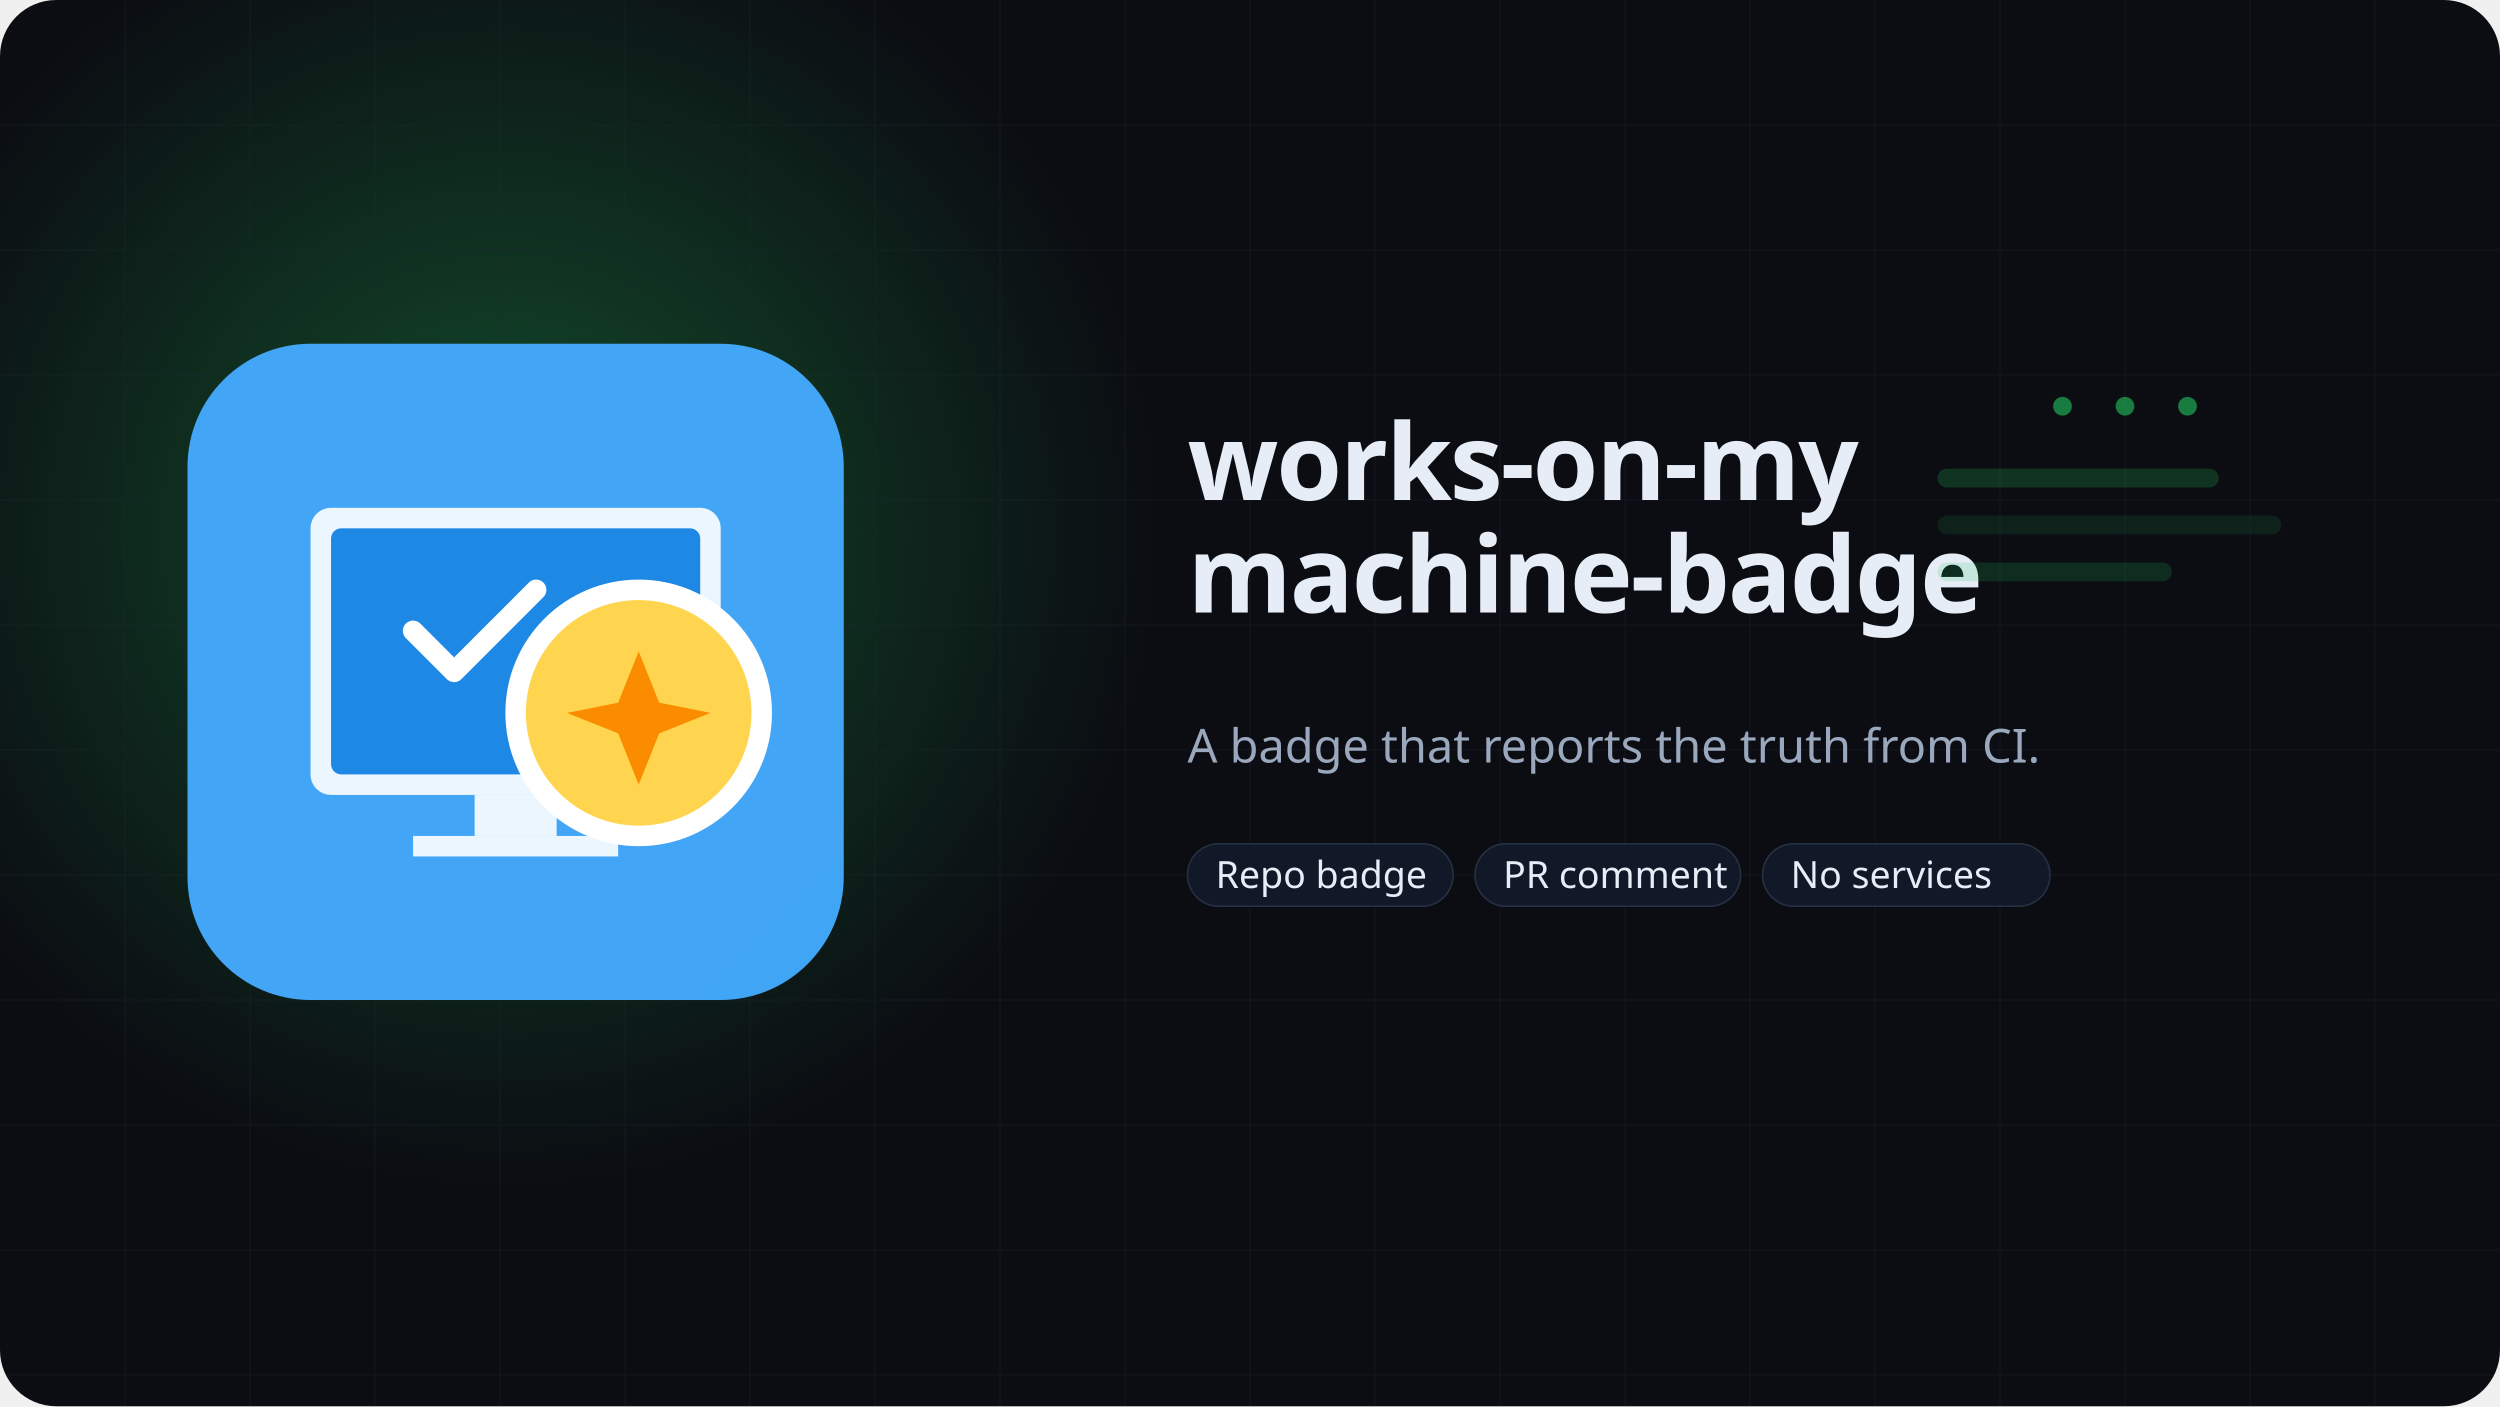
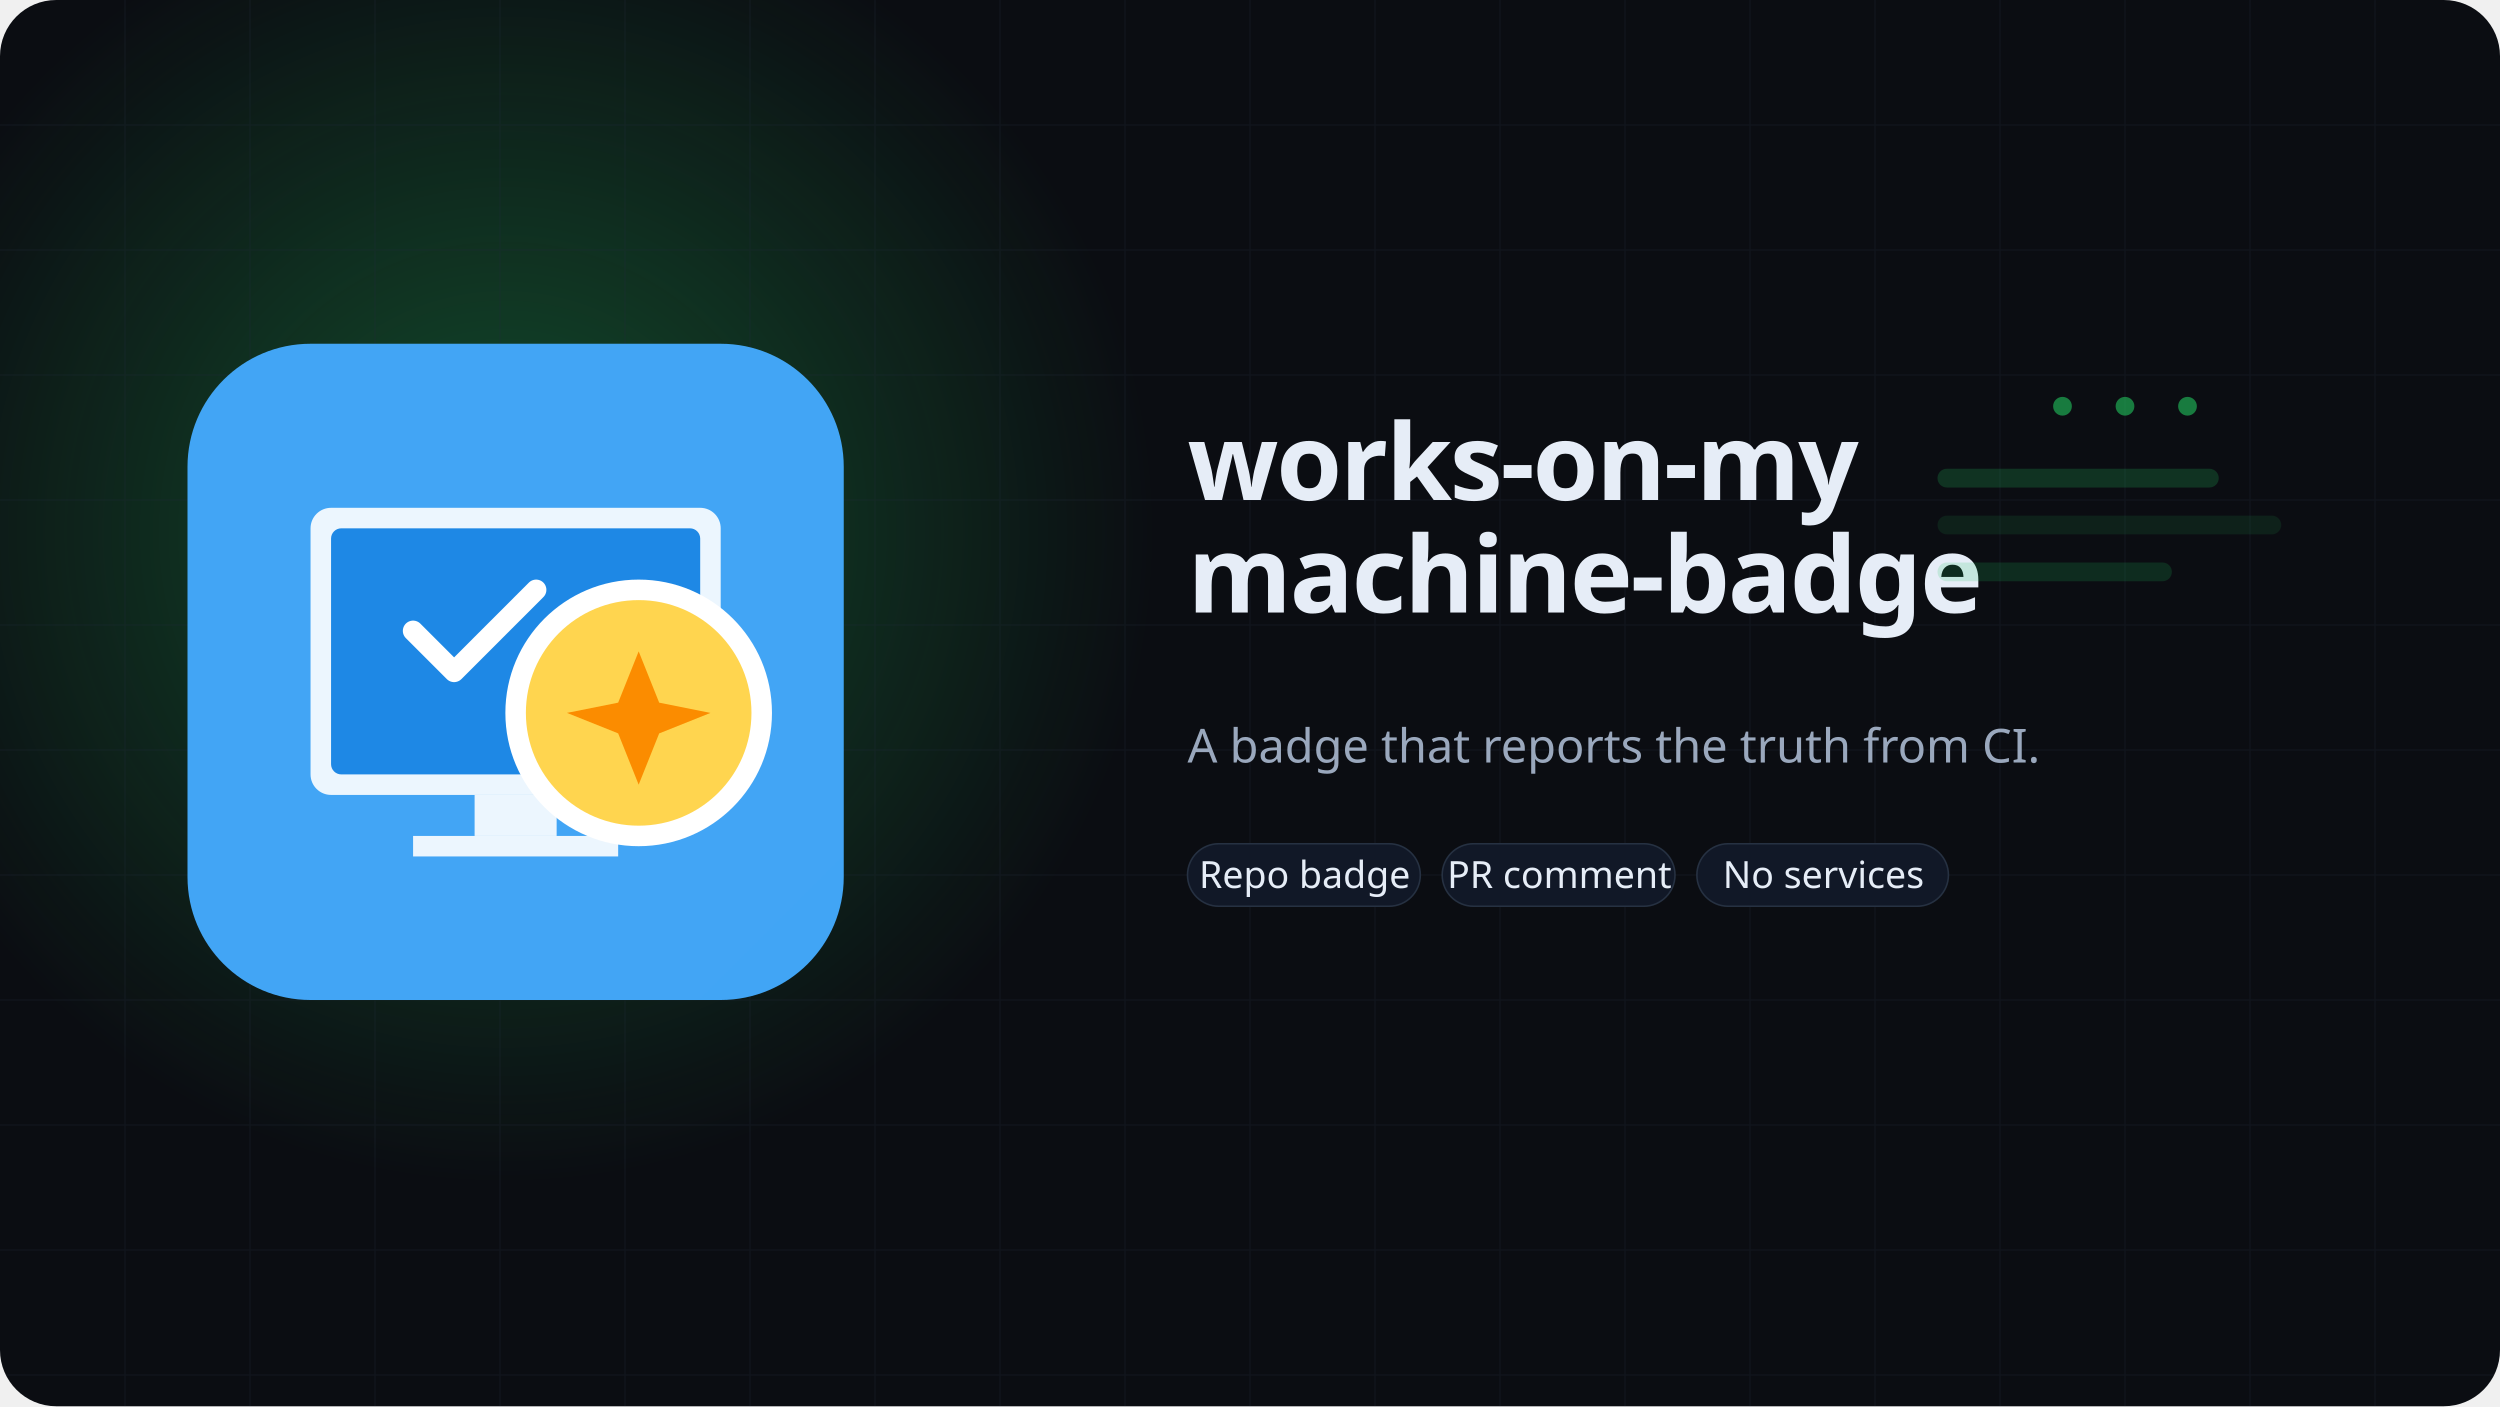
<svg xmlns="http://www.w3.org/2000/svg" width="1600" height="900" fill="none" style="color-scheme:light dark" viewBox="0 0 1600 900">
  <style>text{font-family:"Space Grotesk","Sora","IBM Plex Sans",sans-serif}</style>
  <defs>
    <radialGradient id="glow" cx="0" cy="0" r="1" gradientTransform="rotate(45 -250.416 556.274)scale(420)" gradientUnits="userSpaceOnUse">
      <stop stop-color="#22C55E" stop-opacity=".35" />
      <stop offset="1" stop-color="#22C55E" stop-opacity="0" />
    </radialGradient>
    <clipPath id="heroClip">
      <rect width="1600" height="900" rx="36" />
    </clipPath>
  </defs>
  <g clip-path="url(#heroClip)">
    <path fill="#0B0D12" d="M0 0h1600v900H0z" />
    <path fill="url(#glow)" d="M0 0h1600v900H0z" />
    <path stroke="#1F2A37" d="M80 0v900M160 0v900M240 0v900M320 0v900M400 0v900M480 0v900M560 0v900M640 0v900M720 0v900M800 0v900M880 0v900M960 0v900m80-900v900m80-900v900m80-900v900m80-900v900m80-900v900m80-900v900m80-900v900M0 80h1600M0 160h1600M0 240h1600M0 320h1600M0 400h1600M0 480h1600M0 560h1600M0 640h1600M0 720h1600M0 800h1600M0 880h1600" opacity=".25" />
    <g transform="translate(120 220)scale(6.5625)">
      <rect width="64" height="64" fill="url(#grad2)" data-fg-bgim1="1.16:1.1237:/src/app/components/repo-icons/WorksOnMyMachineIcon.tsx:4:7:135:57:e:rect" rx="12" />
      <defs data-fg-bgim2="1.16:1.1237:/src/app/components/repo-icons/WorksOnMyMachineIcon.tsx:5:7:199:216:e:defs">
        <linearGradient id="grad2" x1="0" x2="64" y1="0" y2="64" data-fg-bgim3="1.16:1.1237:/src/app/components/repo-icons/WorksOnMyMachineIcon.tsx:6:9:214:187:e:linearGradient">
          <stop data-fg-bgim4="1.16:1.1237:/src/app/components/repo-icons/WorksOnMyMachineIcon.tsx:7:11:282:40:e:stop" offset="0%" stop-color="#42A5F5" />
          <stop data-fg-bgim5="1.16:1.1237:/src/app/components/repo-icons/WorksOnMyMachineIcon.tsx:8:11:333:42:e:stop" offset="100%" stop-color="#1E88E5" />
        </linearGradient>
      </defs>
      <rect width="40" height="28" x="12" y="16" fill="#fff" data-fg-bgim7="1.16:1.1237:/src/app/components/repo-icons/WorksOnMyMachineIcon.tsx:12:7:453:78:e:rect" opacity=".9" rx="2" />
      <rect width="36" height="24" x="14" y="18" fill="#1E88E5" data-fg-bgim8="1.16:1.1237:/src/app/components/repo-icons/WorksOnMyMachineIcon.tsx:13:7:538:66:e:rect" rx="1" />
      <circle cx="44" cy="36" r="12" fill="#FFD54F" stroke="#fff" stroke-width="2" data-fg-bgim10="1.16:1.1237:/src/app/components/repo-icons/WorksOnMyMachineIcon.tsx:15:7:642:78:e:circle" />
      <path fill="#FB8C00" d="m44 30 2 5 5 1-5 2-2 5-2-5-5-2 5-1Z" data-fg-bgim11="1.16:1.1237:/src/app/components/repo-icons/WorksOnMyMachineIcon.tsx:16:7:727:109:e:path" />
      <path fill="#fff" d="M28 44h8v4h-8z" data-fg-bgim13="1.16:1.1237:/src/app/components/repo-icons/WorksOnMyMachineIcon.tsx:21:7:871:69:e:rect" opacity=".9" />
      <path fill="#fff" d="M22 48h20v2H22z" data-fg-bgim14="1.16:1.1237:/src/app/components/repo-icons/WorksOnMyMachineIcon.tsx:22:7:947:70:e:rect" opacity=".9" />
      <path stroke="#fff" stroke-linecap="round" stroke-linejoin="round" stroke-width="2" d="m22 28 4 4 8-8" data-fg-bgim16="1.16:1.1237:/src/app/components/repo-icons/WorksOnMyMachineIcon.tsx:24:7:1058:160:e:path" />
    </g>
    <text x="760" y="320" fill="#E6EDF7" font-size="68" font-weight="700" letter-spacing="-.02em">works-on-my</text>
    <text x="760" y="392" fill="#E6EDF7" font-size="68" font-weight="700" letter-spacing="-.02em">machine-badge</text>
    <text x="760" y="488" fill="#9AA8BD" font-size="30">A badge that reports the truth from CI.</text>
    <g transform="translate(760 540)">
-       <rect width="170" height="40" fill="#111827" stroke="#263142" rx="20" />
-       <text x="18" y="20" fill="#E6EDF7" dominant-baseline="middle" font-size="24">Repo badge</text>
+       <rect width="149" height="40" fill="#111827" stroke="#263142" rx="20" />
+       <text x="75" y="20" fill="#E6EDF7" dominant-baseline="middle" font-size="24" text-anchor="middle">Repo badge</text>
    </g>
-     <g transform="translate(944 540)">
-       <rect width="170" height="40" fill="#111827" stroke="#263142" rx="20" />
-       <text x="18" y="20" fill="#E6EDF7" dominant-baseline="middle" font-size="24">PR comment</text>
+     <g transform="translate(923 540)">
+       <rect width="149" height="40" fill="#111827" stroke="#263142" rx="20" />
+       <text x="75" y="20" fill="#E6EDF7" dominant-baseline="middle" font-size="24" text-anchor="middle">PR comment</text>
    </g>
-     <g transform="translate(1128 540)">
-       <rect width="184" height="40" fill="#111827" stroke="#263142" rx="20" />
-       <text x="18" y="20" fill="#E6EDF7" dominant-baseline="middle" font-size="24">No services</text>
+     <g transform="translate(1086 540)">
+       <rect width="161" height="40" fill="#111827" stroke="#263142" rx="20" />
+       <text x="81" y="20" fill="#E6EDF7" dominant-baseline="middle" font-size="24" text-anchor="middle">No services</text>
    </g>
    <g opacity=".6">
      <circle cx="1320" cy="260" r="6" fill="#22C55E" />
      <circle cx="1360" cy="260" r="6" fill="#22C55E" />
      <circle cx="1400" cy="260" r="6" fill="#22C55E" />
      <rect width="180" height="12" x="1240" y="300" fill="#22C55E" fill-opacity=".35" rx="6" />
      <rect width="220" height="12" x="1240" y="330" fill="#22C55E" fill-opacity=".18" rx="6" />
      <rect width="150" height="12" x="1240" y="360" fill="#22C55E" fill-opacity=".28" rx="6" />
    </g>
  </g>
</svg>
